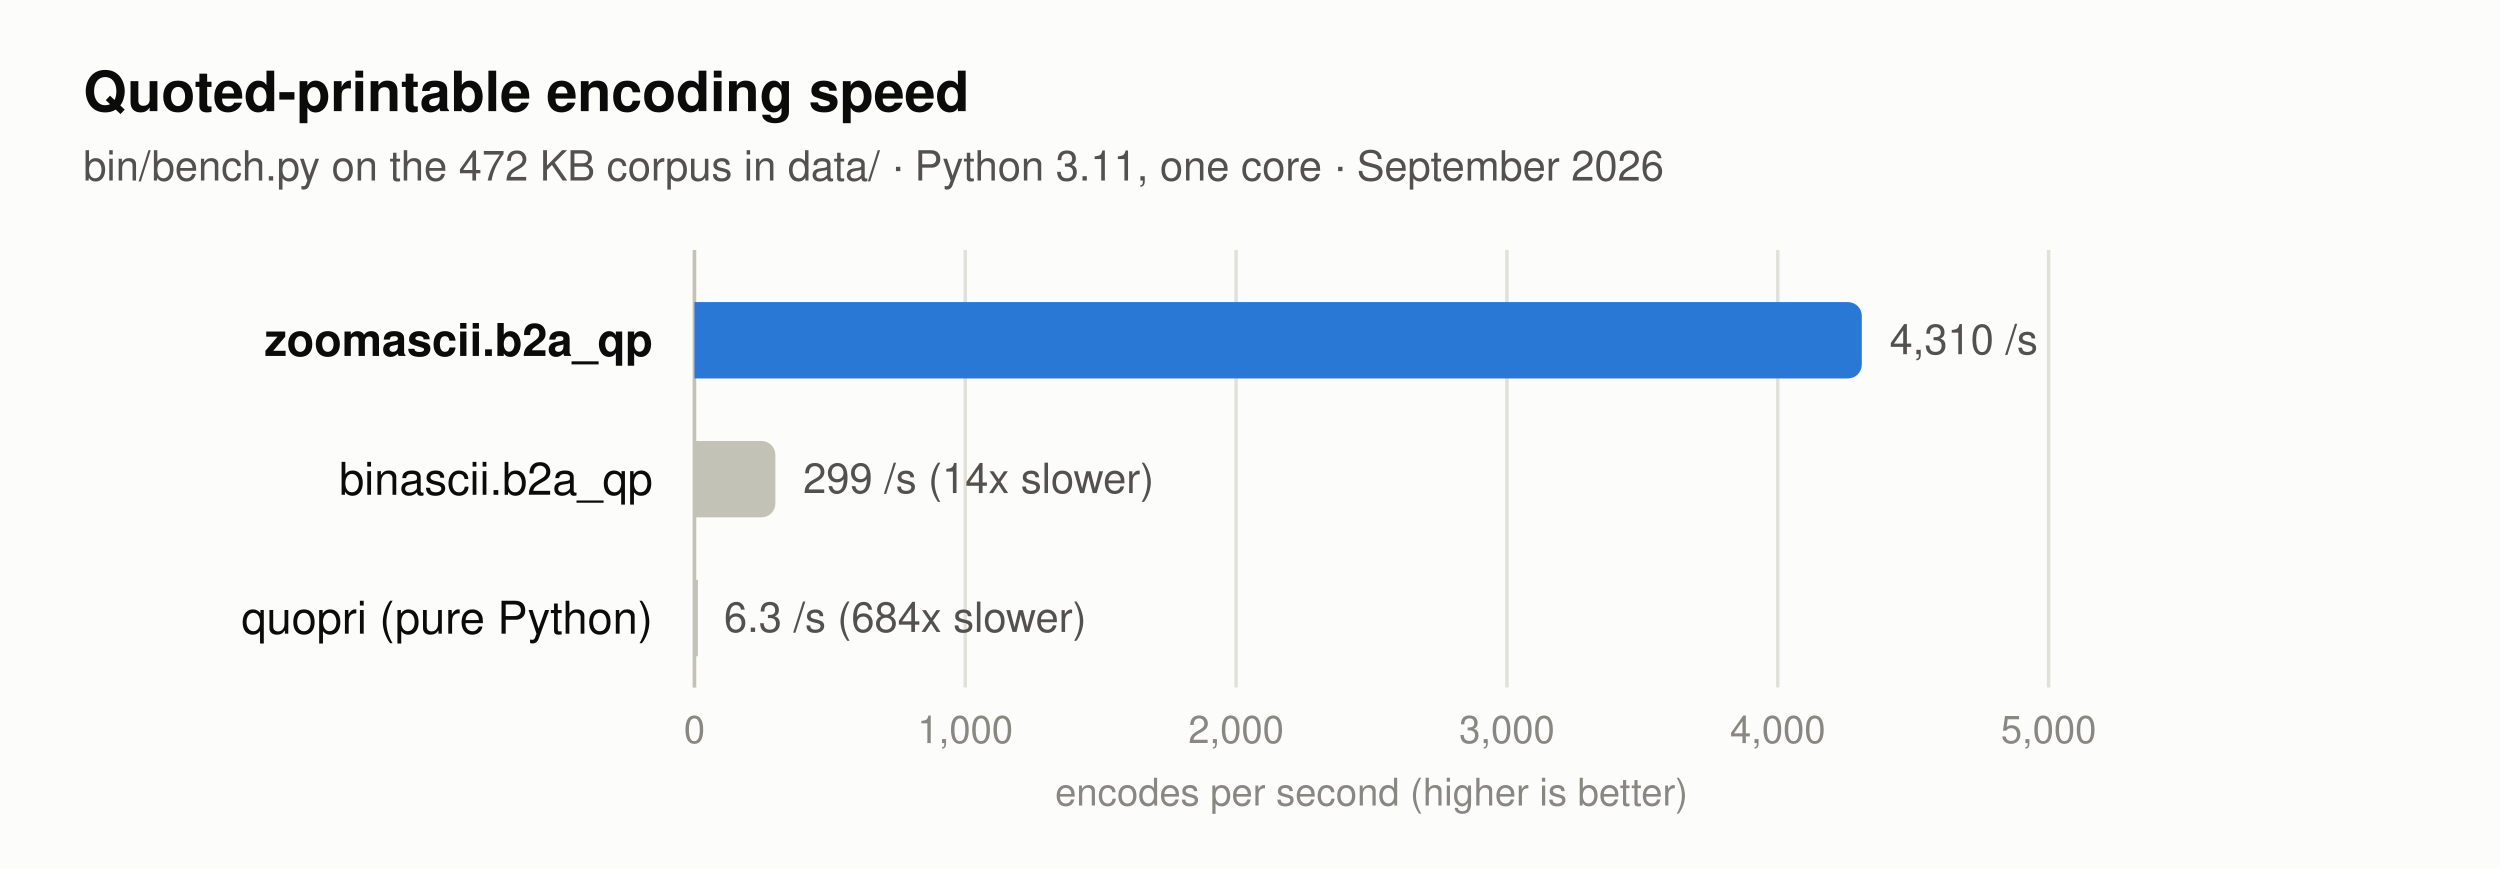
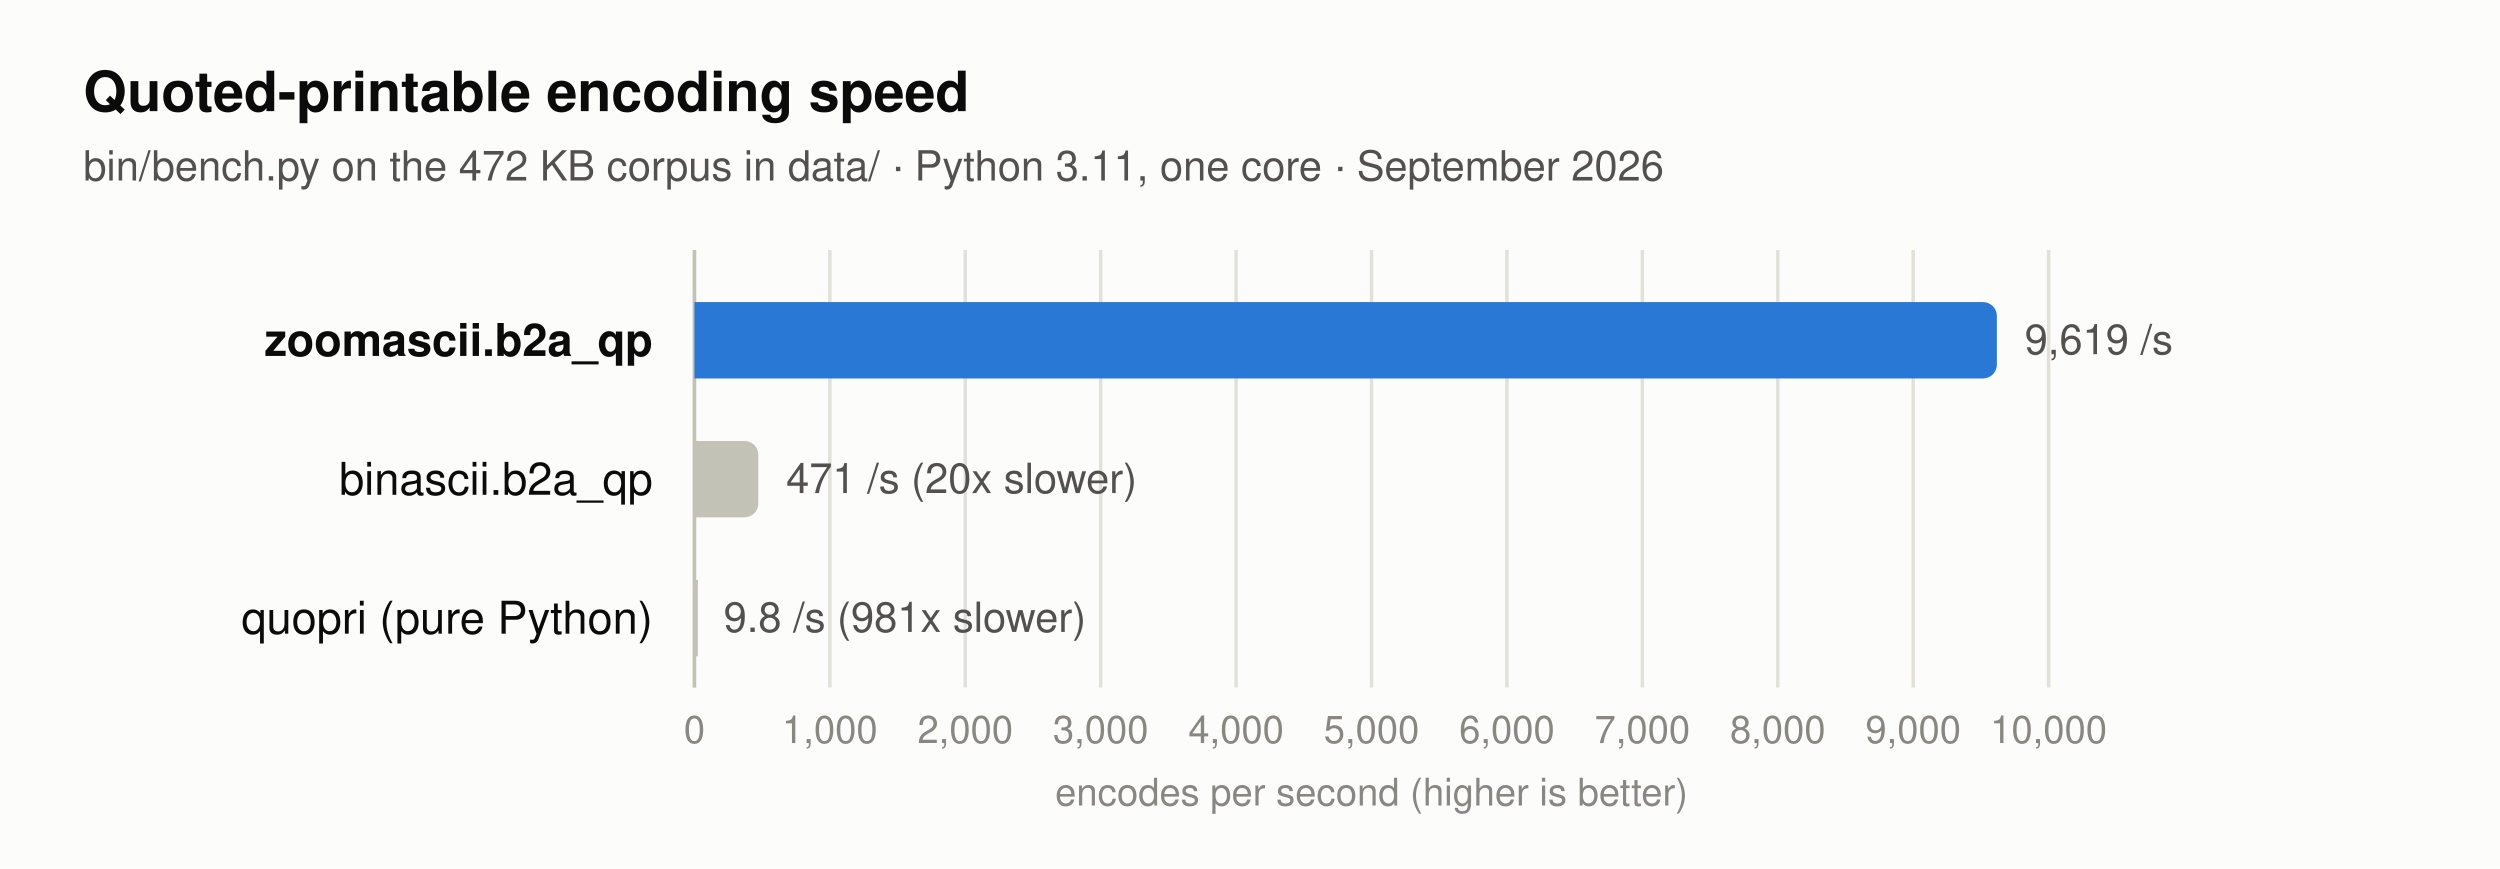
<svg xmlns="http://www.w3.org/2000/svg" width="720" height="250" viewBox="0 0 720 250" role="img" aria-labelledby="t d">
  <rect width="720" height="250" fill="#fcfcfb" />
  <g font-family="system-ui, -apple-system, &quot;Segoe UI&quot;, Helvetica, Arial, sans-serif">
    <text x="24" y="32" font-size="16" font-weight="600" fill="#0b0b0b">Quoted-printable encoding speed</text>
    <text x="24" y="52" font-size="12" fill="#52514e">bin/bench.py on the 472 KB corpus in data/ · Python 3.11, one core · September 2026</text>
    <line x1="200.0" y1="72" x2="200.0" y2="198" stroke="#e1e0d9" stroke-width="1" />
    <text x="200.0" y="214" font-size="11" text-anchor="middle" fill="#898781" style="font-variant-numeric: tabular-nums">0</text>
+     <line x1="239.0" y1="72" x2="239.0" y2="198" stroke="#e1e0d9" stroke-width="1" />
+     <text x="239.0" y="214" font-size="11" text-anchor="middle" fill="#898781" style="font-variant-numeric: tabular-nums">1,000</text>
    <line x1="278.0" y1="72" x2="278.0" y2="198" stroke="#e1e0d9" stroke-width="1" />
-     <text x="278.0" y="214" font-size="11" text-anchor="middle" fill="#898781" style="font-variant-numeric: tabular-nums">1,000</text>
+     <text x="278.0" y="214" font-size="11" text-anchor="middle" fill="#898781" style="font-variant-numeric: tabular-nums">2,000</text>
+     <line x1="317.0" y1="72" x2="317.0" y2="198" stroke="#e1e0d9" stroke-width="1" />
+     <text x="317.0" y="214" font-size="11" text-anchor="middle" fill="#898781" style="font-variant-numeric: tabular-nums">3,000</text>
    <line x1="356.0" y1="72" x2="356.0" y2="198" stroke="#e1e0d9" stroke-width="1" />
-     <text x="356.0" y="214" font-size="11" text-anchor="middle" fill="#898781" style="font-variant-numeric: tabular-nums">2,000</text>
+     <text x="356.0" y="214" font-size="11" text-anchor="middle" fill="#898781" style="font-variant-numeric: tabular-nums">4,000</text>
+     <line x1="395.0" y1="72" x2="395.0" y2="198" stroke="#e1e0d9" stroke-width="1" />
+     <text x="395.0" y="214" font-size="11" text-anchor="middle" fill="#898781" style="font-variant-numeric: tabular-nums">5,000</text>
    <line x1="434.0" y1="72" x2="434.0" y2="198" stroke="#e1e0d9" stroke-width="1" />
-     <text x="434.0" y="214" font-size="11" text-anchor="middle" fill="#898781" style="font-variant-numeric: tabular-nums">3,000</text>
+     <text x="434.0" y="214" font-size="11" text-anchor="middle" fill="#898781" style="font-variant-numeric: tabular-nums">6,000</text>
+     <line x1="473.0" y1="72" x2="473.0" y2="198" stroke="#e1e0d9" stroke-width="1" />
+     <text x="473.0" y="214" font-size="11" text-anchor="middle" fill="#898781" style="font-variant-numeric: tabular-nums">7,000</text>
    <line x1="512.0" y1="72" x2="512.0" y2="198" stroke="#e1e0d9" stroke-width="1" />
-     <text x="512.0" y="214" font-size="11" text-anchor="middle" fill="#898781" style="font-variant-numeric: tabular-nums">4,000</text>
+     <text x="512.0" y="214" font-size="11" text-anchor="middle" fill="#898781" style="font-variant-numeric: tabular-nums">8,000</text>
+     <line x1="551.0" y1="72" x2="551.0" y2="198" stroke="#e1e0d9" stroke-width="1" />
+     <text x="551.0" y="214" font-size="11" text-anchor="middle" fill="#898781" style="font-variant-numeric: tabular-nums">9,000</text>
    <line x1="590.0" y1="72" x2="590.0" y2="198" stroke="#e1e0d9" stroke-width="1" />
-     <text x="590.0" y="214" font-size="11" text-anchor="middle" fill="#898781" style="font-variant-numeric: tabular-nums">5,000</text>
+     <text x="590.0" y="214" font-size="11" text-anchor="middle" fill="#898781" style="font-variant-numeric: tabular-nums">10,000</text>
    <text x="395.0" y="232" font-size="11" text-anchor="middle" fill="#898781">encodes per second (higher is better)</text>
    <line x1="200" y1="72" x2="200" y2="198" stroke="#c3c2b7" stroke-width="1" />
-     <path d="M200.0,87.0 h332.2 a4,4 0 0 1 4,4 v14 a4,4 0 0 1 -4,4 h-332.2 z" fill="#2a78d6" />
+     <path d="M200.0,87.0 h371.1 a4,4 0 0 1 4,4 v14 a4,4 0 0 1 -4,4 h-371.1 z" fill="#2a78d6" />
    <text x="188" y="102.5" font-size="13" text-anchor="end" fill="#0b0b0b" font-weight="600">zoomascii.b2a_qp</text>
-     <text x="544.2" y="102.0" font-size="12" fill="#52514e" style="font-variant-numeric: tabular-nums">4,310 /s</text>
-     <path d="M200.0,127.0 h19.3 a4,4 0 0 1 4,4 v14 a4,4 0 0 1 -4,4 h-19.3 z" fill="#c3c2b7" />
+     <text x="583.1" y="102.0" font-size="12" fill="#52514e" style="font-variant-numeric: tabular-nums">9,619 /s</text>
+     <path d="M200.0,127.0 h14.4 a4,4 0 0 1 4,4 v14 a4,4 0 0 1 -4,4 h-14.4 z" fill="#c3c2b7" />
    <text x="188" y="142.5" font-size="13" text-anchor="end" fill="#0b0b0b" font-weight="400">binascii.b2a_qp</text>
-     <text x="231.3" y="142.0" font-size="12" fill="#52514e" style="font-variant-numeric: tabular-nums">299 /s  (14x slower)</text>
+     <text x="226.4" y="142.0" font-size="12" fill="#52514e" style="font-variant-numeric: tabular-nums">471 /s  (20x slower)</text>
    <rect x="200" y="167.0" width="1.00" height="22" fill="#c3c2b7" />
    <text x="188" y="182.5" font-size="13" text-anchor="end" fill="#0b0b0b" font-weight="400">quopri (pure Python)</text>
-     <text x="208.5" y="182.0" font-size="12" fill="#52514e" style="font-variant-numeric: tabular-nums">6.3 /s  (684x slower)</text>
+     <text x="208.4" y="182.0" font-size="12" fill="#52514e" style="font-variant-numeric: tabular-nums">9.8 /s  (981x slower)</text>
  </g>
</svg>
